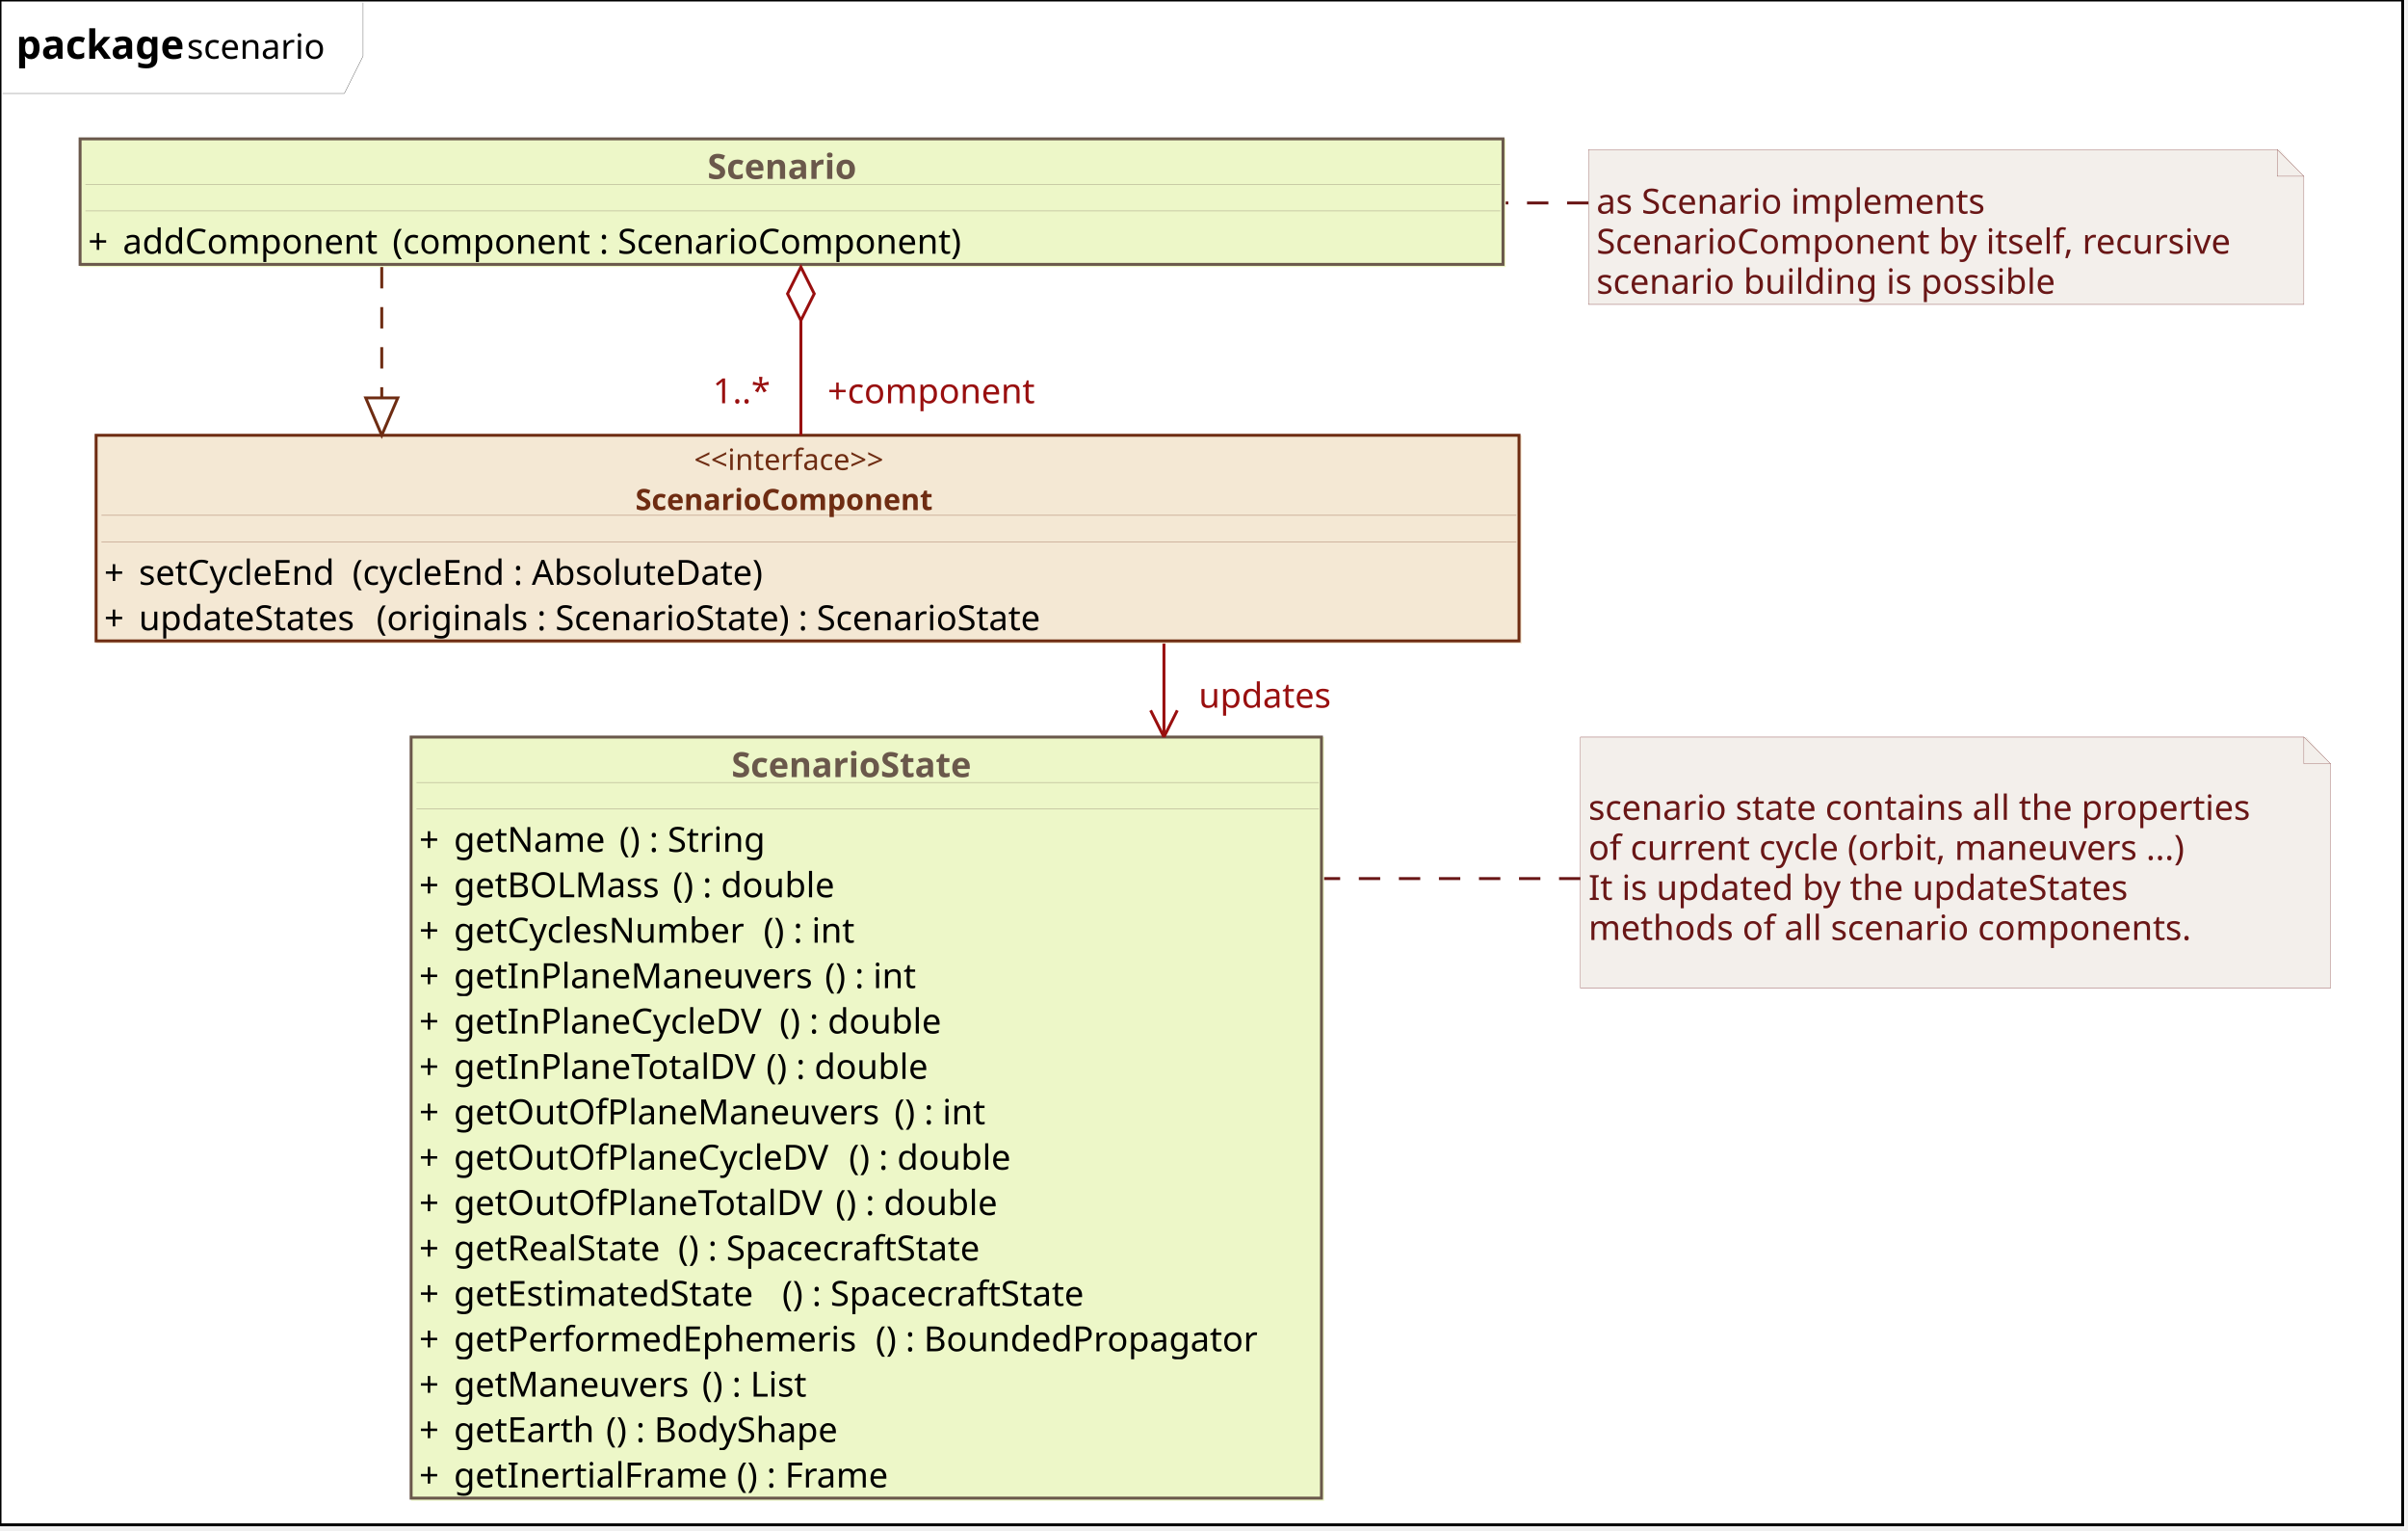
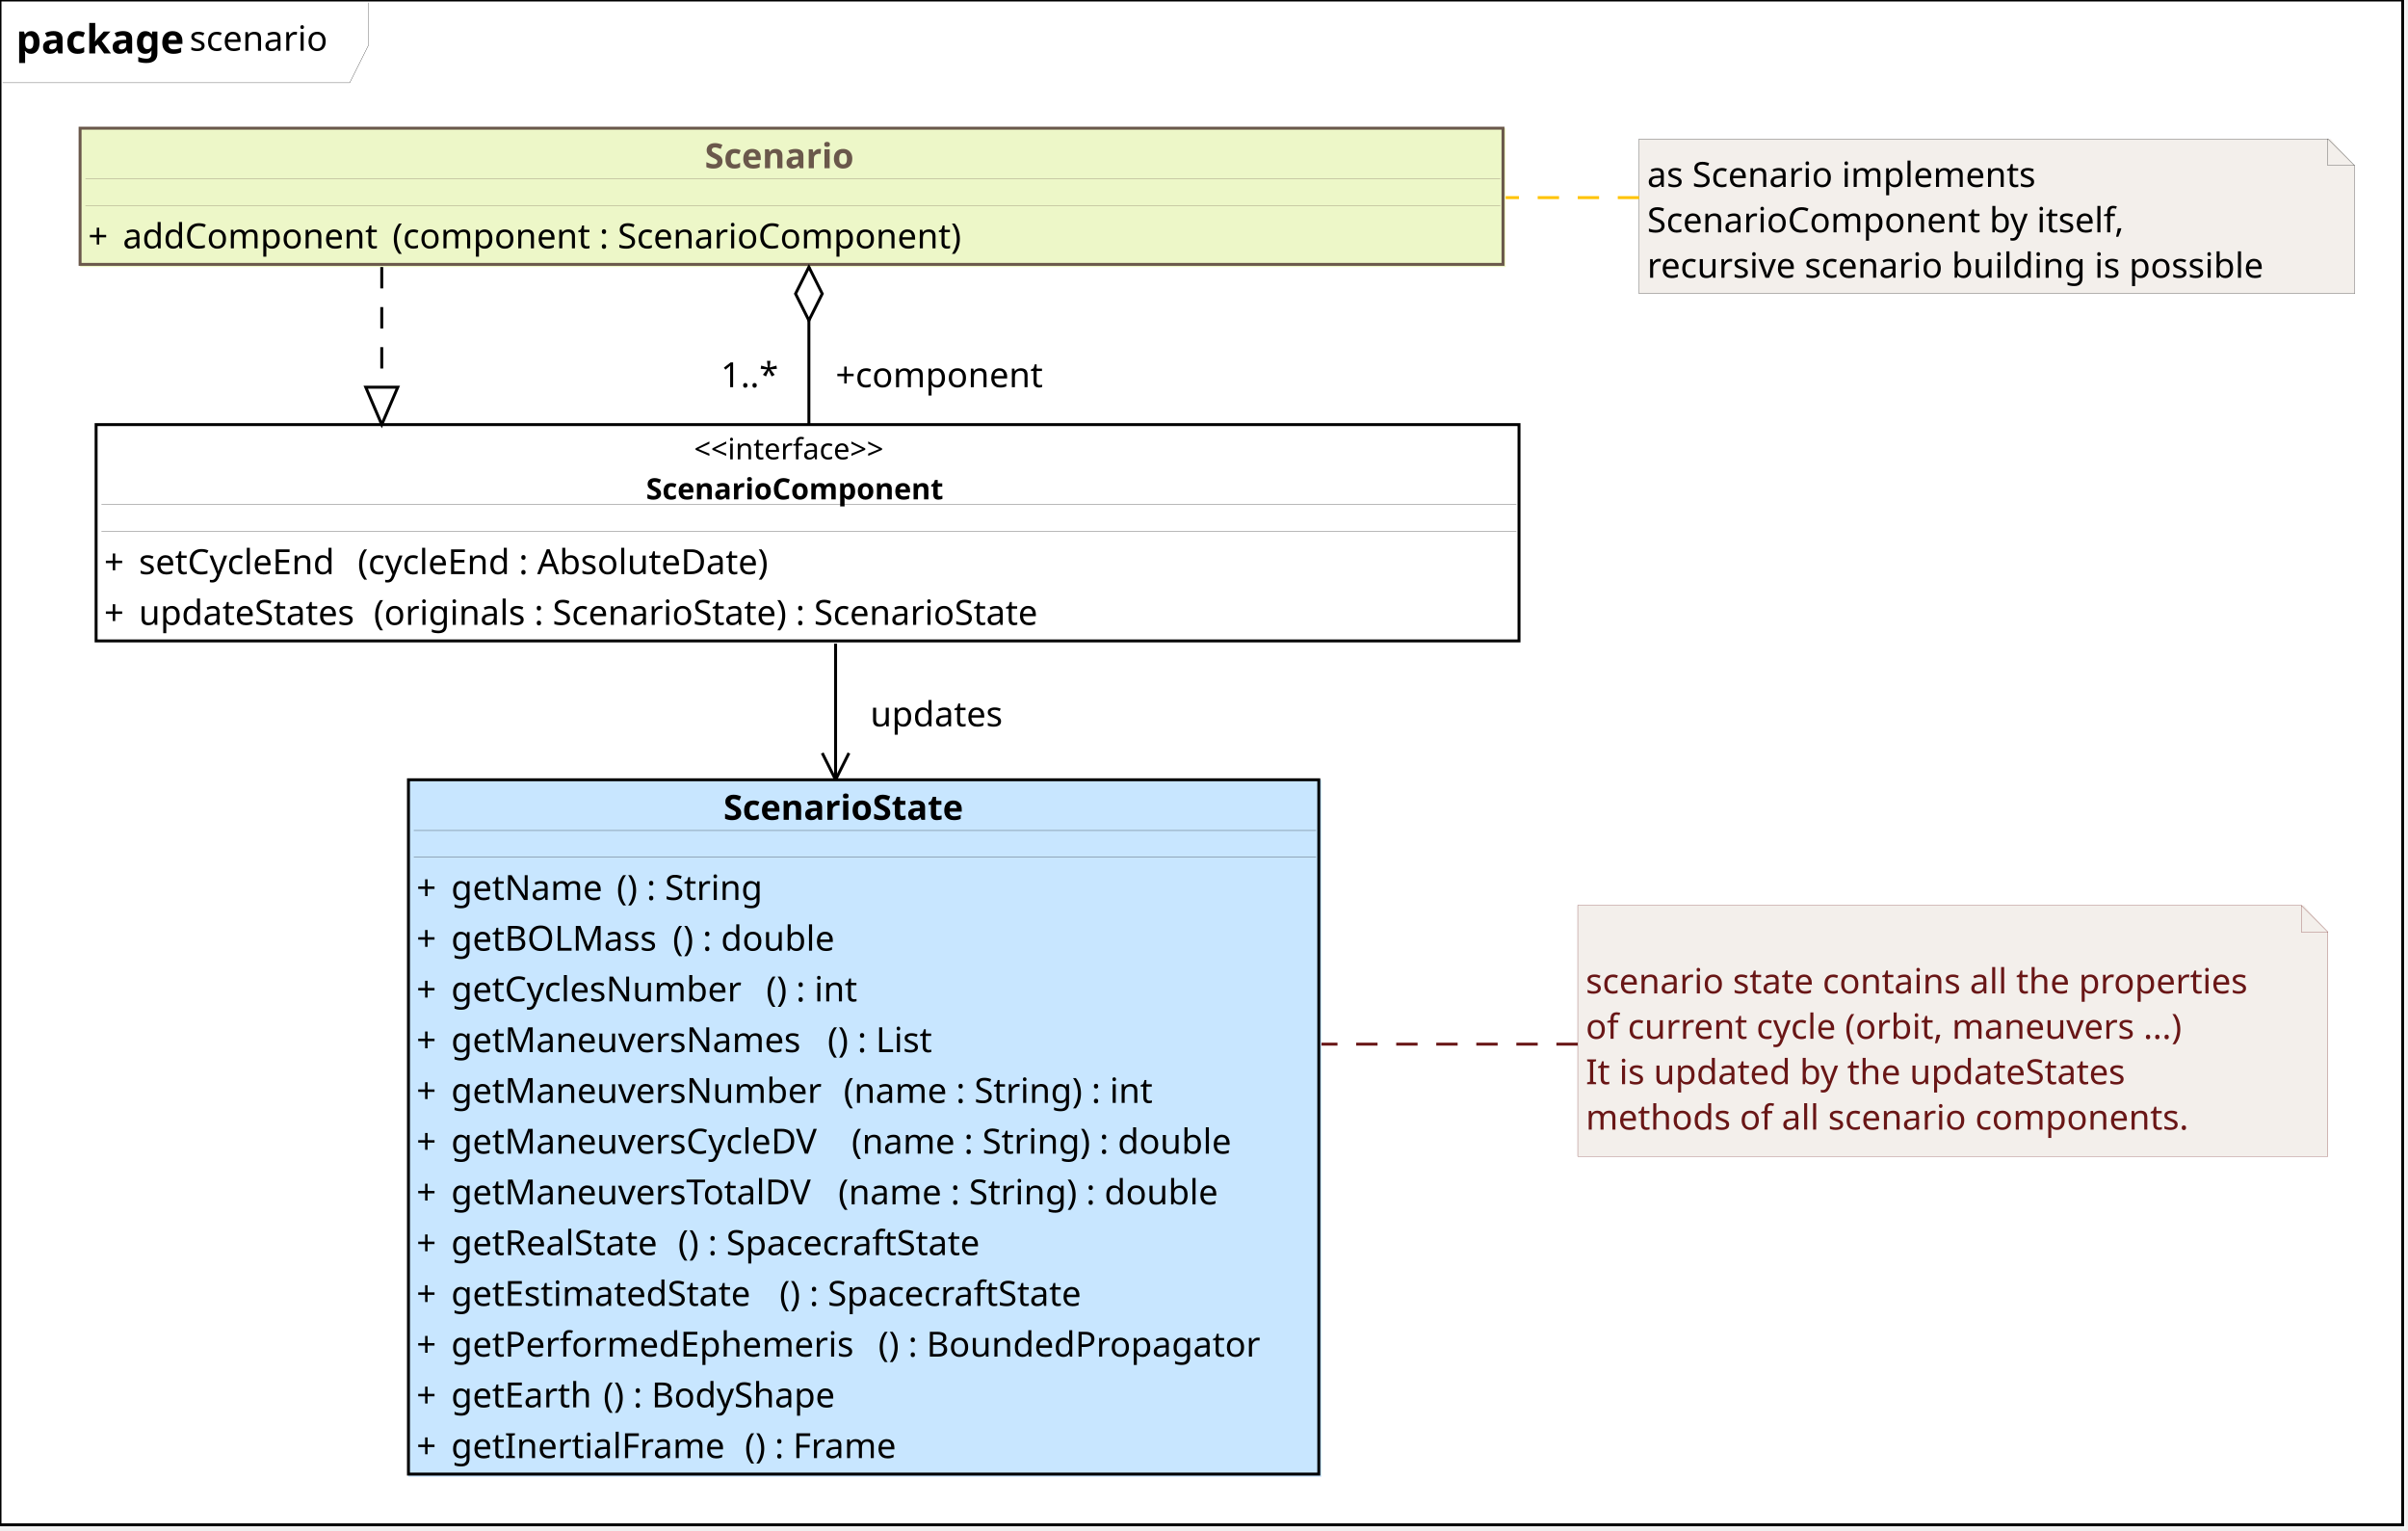
<svg stroke-dasharray="none" shape-rendering="auto" font-family="'Dialog'" width="902" text-rendering="auto" fill-opacity="1" color-interpolation="auto" color-rendering="auto" font-size="12" fill="black" stroke="black" image-rendering="auto" stroke-miterlimit="10" stroke-linecap="square" stroke-linejoin="miter" font-style="normal" height="573" stroke-width="1" stroke-dashoffset="0" font-weight="normal" stroke-opacity="1">
  <defs id="genericDefs" />
  <g>
    <defs id="defs1">
      <clipPath clipPathUnits="userSpaceOnUse" id="clipPath1">
        <path d="M-1 -1 L902 -1 L902 573 L-1 573 L-1 -1 Z" />
      </clipPath>
      <clipPath clipPathUnits="userSpaceOnUse" id="clipPath2">
-         <path d="M5 5 L69 5 L69 28 L5 28 L5 5 Z" />
+         <path d="M5 5 L70 5 L70 24 L5 24 L5 5 Z" />
      </clipPath>
      <clipPath clipPathUnits="userSpaceOnUse" id="clipPath3">
-         <path d="M69 8 L125 8 L125 25 L69 25 L69 8 Z" />
+         <path d="M70 5 L127 5 L127 24 L70 24 L70 5 Z" />
      </clipPath>
      <clipPath clipPathUnits="userSpaceOnUse" id="clipPath4">
-         <path d="M35 162 L571 162 L571 242 L35 242 L35 162 Z" />
+         <path d="M35 158 L571 158 L571 242 L35 242 L35 158 Z" />
      </clipPath>
      <clipPath clipPathUnits="userSpaceOnUse" id="clipPath5">
-         <path d="M259 164 L347 164 L347 179 L259 179 L259 164 Z" />
+         <path d="M259 160 L346 160 L346 175 L259 175 L259 160 Z" />
      </clipPath>
      <clipPath clipPathUnits="userSpaceOnUse" id="clipPath6">
-         <path d="M237 179 L368 179 L368 194 L237 194 L237 179 Z" />
+         <path d="M241 175 L364 175 L364 190 L241 190 L241 175 Z" />
      </clipPath>
      <clipPath clipPathUnits="userSpaceOnUse" id="clipPath7">
-         <path d="M37 192 L569 192 L569 204 L37 204 L37 192 Z" />
+         <path d="M37 188 L569 188 L569 200 L37 200 L37 188 Z" />
      </clipPath>
      <clipPath clipPathUnits="userSpaceOnUse" id="clipPath8">
-         <path d="M38 205 L51 205 L51 222 L38 222 L38 205 Z" />
+         <path d="M38 201 L51 201 L51 220 L38 220 L38 201 Z" />
      </clipPath>
      <clipPath clipPathUnits="userSpaceOnUse" id="clipPath9">
-         <path d="M51 205 L131 205 L131 222 L51 222 L51 205 Z" />
+         <path d="M51 201 L133 201 L133 220 L51 220 L51 201 Z" />
      </clipPath>
      <clipPath clipPathUnits="userSpaceOnUse" id="clipPath10">
-         <path d="M131 205 L298 205 L298 222 L131 222 L131 205 Z" />
+         <path d="M133 201 L303 201 L303 220 L133 220 L133 201 Z" />
      </clipPath>
      <clipPath clipPathUnits="userSpaceOnUse" id="clipPath11">
-         <path d="M38 222 L51 222 L51 239 L38 239 L38 222 Z" />
+         <path d="M38 220 L51 220 L51 239 L38 239 L38 220 Z" />
      </clipPath>
      <clipPath clipPathUnits="userSpaceOnUse" id="clipPath12">
-         <path d="M51 222 L140 222 L140 239 L51 239 L51 222 Z" />
+         <path d="M51 220 L139 220 L139 239 L51 239 L51 220 Z" />
      </clipPath>
      <clipPath clipPathUnits="userSpaceOnUse" id="clipPath13">
-         <path d="M140 222 L411 222 L411 239 L140 239 L140 222 Z" />
+         <path d="M139 220 L411 220 L411 239 L139 239 L139 220 Z" />
      </clipPath>
      <clipPath clipPathUnits="userSpaceOnUse" id="clipPath14">
-         <path d="M37 202 L569 202 L569 240 L37 240 L37 202 Z" />
+         <path d="M37 198 L569 198 L569 240 L37 240 L37 198 Z" />
      </clipPath>
      <clipPath clipPathUnits="userSpaceOnUse" id="clipPath15">
-         <path d="M29 51 L565 51 L565 101 L29 101 L29 51 Z" />
+         <path d="M29 47 L565 47 L565 101 L29 101 L29 47 Z" />
      </clipPath>
      <clipPath clipPathUnits="userSpaceOnUse" id="clipPath16">
-         <path d="M264 53 L329 53 L329 70 L264 70 L264 53 Z" />
+         <path d="M263 49 L331 49 L331 68 L263 68 L263 49 Z" />
      </clipPath>
      <clipPath clipPathUnits="userSpaceOnUse" id="clipPath17">
-         <path d="M31 68 L563 68 L563 80 L31 80 L31 68 Z" />
+         <path d="M31 66 L563 66 L563 78 L31 78 L31 66 Z" />
      </clipPath>
      <clipPath clipPathUnits="userSpaceOnUse" id="clipPath18">
-         <path d="M32 81 L45 81 L45 98 L32 98 L32 81 Z" />
+         <path d="M32 79 L45 79 L45 98 L32 98 L32 79 Z" />
      </clipPath>
      <clipPath clipPathUnits="userSpaceOnUse" id="clipPath19">
-         <path d="M45 81 L146 81 L146 98 L45 98 L45 81 Z" />
+         <path d="M45 79 L146 79 L146 98 L45 98 L45 79 Z" />
      </clipPath>
      <clipPath clipPathUnits="userSpaceOnUse" id="clipPath20">
-         <path d="M146 81 L374 81 L374 98 L146 98 L146 81 Z" />
+         <path d="M146 79 L374 79 L374 98 L146 98 L146 79 Z" />
      </clipPath>
      <clipPath clipPathUnits="userSpaceOnUse" id="clipPath21">
-         <path d="M31 78 L563 78 L563 99 L31 99 L31 78 Z" />
+         <path d="M31 76 L563 76 L563 99 L31 99 L31 76 Z" />
      </clipPath>
      <clipPath clipPathUnits="userSpaceOnUse" id="clipPath22">
-         <path d="M153 275 L497 275 L497 563 L153 563 L153 275 Z" />
+         <path d="M152 291 L496 291 L496 554 L152 554 L152 291 Z" />
      </clipPath>
      <clipPath clipPathUnits="userSpaceOnUse" id="clipPath23">
-         <path d="M273 277 L377 277 L377 294 L273 294 L273 277 Z" />
+         <path d="M270 293 L378 293 L378 312 L270 312 L270 293 Z" />
      </clipPath>
      <clipPath clipPathUnits="userSpaceOnUse" id="clipPath24">
-         <path d="M155 292 L495 292 L495 304 L155 304 L155 292 Z" />
+         <path d="M154 310 L494 310 L494 322 L154 322 L154 310 Z" />
      </clipPath>
      <clipPath clipPathUnits="userSpaceOnUse" id="clipPath25">
-         <path d="M156 305 L169 305 L169 322 L156 322 L156 305 Z" />
+         <path d="M155 323 L168 323 L168 342 L155 342 L155 323 Z" />
      </clipPath>
      <clipPath clipPathUnits="userSpaceOnUse" id="clipPath26">
-         <path d="M169 305 L231 305 L231 322 L169 322 L169 305 Z" />
+         <path d="M168 323 L230 323 L230 342 L168 342 L168 323 Z" />
      </clipPath>
      <clipPath clipPathUnits="userSpaceOnUse" id="clipPath27">
-         <path d="M231 305 L293 305 L293 322 L231 322 L231 305 Z" />
+         <path d="M230 323 L292 323 L292 342 L230 342 L230 323 Z" />
      </clipPath>
      <clipPath clipPathUnits="userSpaceOnUse" id="clipPath28">
-         <path d="M156 322 L169 322 L169 339 L156 339 L156 322 Z" />
+         <path d="M155 342 L168 342 L168 361 L155 361 L155 342 Z" />
      </clipPath>
      <clipPath clipPathUnits="userSpaceOnUse" id="clipPath29">
-         <path d="M169 322 L251 322 L251 339 L169 339 L169 322 Z" />
+         <path d="M168 342 L251 342 L251 361 L168 361 L168 342 Z" />
      </clipPath>
      <clipPath clipPathUnits="userSpaceOnUse" id="clipPath30">
-         <path d="M251 322 L318 322 L318 339 L251 339 L251 322 Z" />
+         <path d="M251 342 L319 342 L319 361 L251 361 L251 342 Z" />
      </clipPath>
      <clipPath clipPathUnits="userSpaceOnUse" id="clipPath31">
-         <path d="M156 339 L169 339 L169 356 L156 356 L156 339 Z" />
+         <path d="M155 361 L168 361 L168 380 L155 380 L155 361 Z" />
      </clipPath>
      <clipPath clipPathUnits="userSpaceOnUse" id="clipPath32">
-         <path d="M169 339 L285 339 L285 356 L169 356 L169 339 Z" />
+         <path d="M168 361 L286 361 L286 380 L168 380 L168 361 Z" />
      </clipPath>
      <clipPath clipPathUnits="userSpaceOnUse" id="clipPath33">
-         <path d="M285 339 L325 339 L325 356 L285 356 L285 339 Z" />
+         <path d="M286 361 L327 361 L327 380 L286 380 L286 361 Z" />
      </clipPath>
      <clipPath clipPathUnits="userSpaceOnUse" id="clipPath34">
-         <path d="M156 356 L169 356 L169 373 L156 373 L156 356 Z" />
+         <path d="M155 380 L168 380 L168 399 L155 399 L155 380 Z" />
      </clipPath>
      <clipPath clipPathUnits="userSpaceOnUse" id="clipPath35">
-         <path d="M169 356 L308 356 L308 373 L169 373 L169 356 Z" />
+         <path d="M168 380 L309 380 L309 399 L168 399 L168 380 Z" />
      </clipPath>
      <clipPath clipPathUnits="userSpaceOnUse" id="clipPath36">
-         <path d="M308 356 L348 356 L348 373 L308 373 L308 356 Z" />
+         <path d="M309 380 L356 380 L356 399 L309 399 L309 380 Z" />
      </clipPath>
      <clipPath clipPathUnits="userSpaceOnUse" id="clipPath37">
-         <path d="M156 373 L169 373 L169 390 L156 390 L156 373 Z" />
+         <path d="M155 399 L168 399 L168 418 L155 418 L155 399 Z" />
      </clipPath>
      <clipPath clipPathUnits="userSpaceOnUse" id="clipPath38">
-         <path d="M169 373 L291 373 L291 390 L169 390 L169 373 Z" />
+         <path d="M168 399 L315 399 L315 418 L168 418 L168 399 Z" />
      </clipPath>
      <clipPath clipPathUnits="userSpaceOnUse" id="clipPath39">
-         <path d="M291 373 L358 373 L358 390 L291 390 L291 373 Z" />
+         <path d="M315 399 L443 399 L443 418 L315 418 L315 399 Z" />
      </clipPath>
      <clipPath clipPathUnits="userSpaceOnUse" id="clipPath40">
-         <path d="M156 390 L169 390 L169 407 L156 407 L156 390 Z" />
+         <path d="M155 418 L168 418 L168 437 L155 437 L155 418 Z" />
      </clipPath>
      <clipPath clipPathUnits="userSpaceOnUse" id="clipPath41">
-         <path d="M169 390 L286 390 L286 407 L169 407 L169 390 Z" />
+         <path d="M168 418 L318 418 L318 437 L168 437 L168 418 Z" />
      </clipPath>
      <clipPath clipPathUnits="userSpaceOnUse" id="clipPath42">
-         <path d="M286 390 L353 390 L353 407 L286 407 L286 390 Z" />
+         <path d="M318 418 L473 418 L473 437 L318 437 L318 418 Z" />
      </clipPath>
      <clipPath clipPathUnits="userSpaceOnUse" id="clipPath43">
-         <path d="M156 407 L169 407 L169 424 L156 424 L156 407 Z" />
+         <path d="M155 437 L168 437 L168 456 L155 456 L155 437 Z" />
      </clipPath>
      <clipPath clipPathUnits="userSpaceOnUse" id="clipPath44">
-         <path d="M169 407 L334 407 L334 424 L169 424 L169 407 Z" />
+         <path d="M168 437 L313 437 L313 456 L168 456 L168 437 Z" />
      </clipPath>
      <clipPath clipPathUnits="userSpaceOnUse" id="clipPath45">
-         <path d="M334 407 L374 407 L374 424 L334 424 L334 407 Z" />
+         <path d="M313 437 L468 437 L468 456 L313 456 L313 437 Z" />
      </clipPath>
      <clipPath clipPathUnits="userSpaceOnUse" id="clipPath46">
-         <path d="M156 424 L169 424 L169 441 L156 441 L156 424 Z" />
+         <path d="M155 456 L168 456 L168 475 L155 475 L155 456 Z" />
      </clipPath>
      <clipPath clipPathUnits="userSpaceOnUse" id="clipPath47">
-         <path d="M169 424 L317 424 L317 441 L169 441 L169 424 Z" />
+         <path d="M168 456 L253 456 L253 475 L168 475 L168 456 Z" />
      </clipPath>
      <clipPath clipPathUnits="userSpaceOnUse" id="clipPath48">
-         <path d="M317 424 L384 424 L384 441 L317 441 L317 424 Z" />
+         <path d="M253 456 L380 456 L380 475 L253 475 L253 456 Z" />
      </clipPath>
      <clipPath clipPathUnits="userSpaceOnUse" id="clipPath49">
-         <path d="M156 441 L169 441 L169 458 L156 458 L156 441 Z" />
+         <path d="M155 475 L168 475 L168 494 L155 494 L155 475 Z" />
      </clipPath>
      <clipPath clipPathUnits="userSpaceOnUse" id="clipPath50">
-         <path d="M169 441 L312 441 L312 458 L169 458 L169 441 Z" />
+         <path d="M168 475 L291 475 L291 494 L168 494 L168 475 Z" />
      </clipPath>
      <clipPath clipPathUnits="userSpaceOnUse" id="clipPath51">
-         <path d="M312 441 L379 441 L379 458 L312 458 L312 441 Z" />
+         <path d="M291 475 L418 475 L418 494 L291 494 L291 475 Z" />
      </clipPath>
      <clipPath clipPathUnits="userSpaceOnUse" id="clipPath52">
-         <path d="M156 458 L169 458 L169 475 L156 475 L156 458 Z" />
+         <path d="M155 494 L168 494 L168 513 L155 513 L155 494 Z" />
      </clipPath>
      <clipPath clipPathUnits="userSpaceOnUse" id="clipPath53">
-         <path d="M169 458 L253 458 L253 475 L169 475 L169 458 Z" />
+         <path d="M168 494 L328 494 L328 513 L168 513 L168 494 Z" />
      </clipPath>
      <clipPath clipPathUnits="userSpaceOnUse" id="clipPath54">
-         <path d="M253 458 L381 458 L381 475 L253 475 L253 458 Z" />
+         <path d="M328 494 L480 494 L480 513 L328 513 L328 494 Z" />
      </clipPath>
      <clipPath clipPathUnits="userSpaceOnUse" id="clipPath55">
-         <path d="M156 475 L169 475 L169 492 L156 492 L156 475 Z" />
+         <path d="M155 513 L168 513 L168 532 L155 532 L155 513 Z" />
      </clipPath>
      <clipPath clipPathUnits="userSpaceOnUse" id="clipPath56">
-         <path d="M169 475 L292 475 L292 492 L169 492 L169 475 Z" />
+         <path d="M168 513 L225 513 L225 532 L168 532 L168 513 Z" />
      </clipPath>
      <clipPath clipPathUnits="userSpaceOnUse" id="clipPath57">
-         <path d="M292 475 L420 475 L420 492 L292 492 L292 475 Z" />
+         <path d="M225 513 L322 513 L322 532 L225 532 L225 513 Z" />
      </clipPath>
      <clipPath clipPathUnits="userSpaceOnUse" id="clipPath58">
-         <path d="M156 492 L169 492 L169 509 L156 509 L156 492 Z" />
+         <path d="M155 532 L168 532 L168 551 L155 551 L155 532 Z" />
      </clipPath>
      <clipPath clipPathUnits="userSpaceOnUse" id="clipPath59">
-         <path d="M169 492 L327 492 L327 509 L169 509 L169 492 Z" />
+         <path d="M168 532 L278 532 L278 551 L168 551 L168 532 Z" />
      </clipPath>
      <clipPath clipPathUnits="userSpaceOnUse" id="clipPath60">
-         <path d="M327 492 L479 492 L479 509 L327 509 L327 492 Z" />
+         <path d="M278 532 L343 532 L343 551 L278 551 L278 532 Z" />
      </clipPath>
      <clipPath clipPathUnits="userSpaceOnUse" id="clipPath61">
-         <path d="M156 509 L169 509 L169 526 L156 526 L156 509 Z" />
+         <path d="M154 320 L494 320 L494 552 L154 552 L154 320 Z" />
      </clipPath>
      <clipPath clipPathUnits="userSpaceOnUse" id="clipPath62">
-         <path d="M169 509 L262 509 L262 526 L169 526 L169 509 Z" />
+         <path d="M590 338 L874 338 L874 435 L590 435 L590 338 Z" />
      </clipPath>
      <clipPath clipPathUnits="userSpaceOnUse" id="clipPath63">
-         <path d="M262 509 L308 509 L308 526 L262 526 L262 509 Z" />
+         <path d="M593 358 L861 358 L861 428 L593 428 L593 358 Z" />
      </clipPath>
      <clipPath clipPathUnits="userSpaceOnUse" id="clipPath64">
-         <path d="M156 526 L169 526 L169 543 L156 543 L156 526 Z" />
+         <path d="M613 51 L884 51 L884 112 L613 112 L613 51 Z" />
      </clipPath>
      <clipPath clipPathUnits="userSpaceOnUse" id="clipPath65">
-         <path d="M169 526 L226 526 L226 543 L169 543 L169 526 Z" />
+         <path d="M616 56 L866 56 L866 109 L616 109 L616 56 Z" />
      </clipPath>
      <clipPath clipPathUnits="userSpaceOnUse" id="clipPath66">
-         <path d="M226 526 L323 526 L323 543 L226 543 L226 526 Z" />
+         <path d="M281 227 L478 227 L478 307 L281 307 L281 227 Z" />
      </clipPath>
      <clipPath clipPathUnits="userSpaceOnUse" id="clipPath67">
-         <path d="M156 543 L169 543 L169 560 L156 560 L156 543 Z" />
+         <path d="M325 258 L379 258 L379 277 L325 277 L325 258 Z" />
      </clipPath>
      <clipPath clipPathUnits="userSpaceOnUse" id="clipPath68">
-         <path d="M169 543 L275 543 L275 560 L169 560 L169 543 Z" />
+         <path d="M307 281 L320 281 L320 294 L307 294 L307 281 Z" />
      </clipPath>
      <clipPath clipPathUnits="userSpaceOnUse" id="clipPath69">
-         <path d="M275 543 L339 543 L339 560 L275 560 L275 543 Z" />
+         <path d="M163 86 L443 86 L443 179 L163 179 L163 86 Z" />
      </clipPath>
      <clipPath clipPathUnits="userSpaceOnUse" id="clipPath70">
-         <path d="M155 302 L495 302 L495 561 L155 561 L155 302 Z" />
+         <path d="M312 131 L398 131 L398 150 L312 150 L312 131 Z" />
      </clipPath>
      <clipPath clipPathUnits="userSpaceOnUse" id="clipPath71">
-         <path d="M591 275 L875 275 L875 372 L591 372 L591 275 Z" />
+         <path d="M269 131 L294 131 L294 150 L269 150 L269 131 Z" />
      </clipPath>
      <clipPath clipPathUnits="userSpaceOnUse" id="clipPath72">
-         <path d="M594 293 L857 293 L857 355 L594 355 L594 293 Z" />
+         <path d="M297 99 L310 99 L310 122 L297 122 L297 99 Z" />
      </clipPath>
      <clipPath clipPathUnits="userSpaceOnUse" id="clipPath73">
-         <path d="M594 55 L865 55 L865 116 L594 116 L594 55 Z" />
+         <path d="M123 86 L164 86 L164 174 L123 174 L123 86 Z" />
      </clipPath>
      <clipPath clipPathUnits="userSpaceOnUse" id="clipPath74">
-         <path d="M597 66 L849 66 L849 113 L597 113 L597 66 Z" />
+         <path d="M136 144 L151 144 L151 161 L136 161 L136 144 Z" />
      </clipPath>
      <clipPath clipPathUnits="userSpaceOnUse" id="clipPath75">
-         <path d="M404 227 L600 227 L600 291 L404 291 L404 227 Z" />
+         <path d="M550 60 L629 60 L629 89 L550 89 L550 60 Z" />
      </clipPath>
      <clipPath clipPathUnits="userSpaceOnUse" id="clipPath76">
-         <path d="M448 251 L502 251 L502 268 L448 268 L448 251 Z" />
-       </clipPath>
-       <clipPath clipPathUnits="userSpaceOnUse" id="clipPath77">
-         <path d="M430 265 L443 265 L443 278 L430 278 L430 265 Z" />
-       </clipPath>
-       <clipPath clipPathUnits="userSpaceOnUse" id="clipPath78">
-         <path d="M161 86 L439 86 L439 181 L161 181 L161 86 Z" />
-       </clipPath>
-       <clipPath clipPathUnits="userSpaceOnUse" id="clipPath79">
-         <path d="M309 137 L395 137 L395 154 L309 154 L309 137 Z" />
-       </clipPath>
-       <clipPath clipPathUnits="userSpaceOnUse" id="clipPath80">
-         <path d="M266 137 L291 137 L291 154 L266 154 L266 137 Z" />
-       </clipPath>
-       <clipPath clipPathUnits="userSpaceOnUse" id="clipPath81">
-         <path d="M294 99 L307 99 L307 122 L294 122 L294 99 Z" />
-       </clipPath>
-       <clipPath clipPathUnits="userSpaceOnUse" id="clipPath82">
-         <path d="M123 86 L164 86 L164 178 L123 178 L123 86 Z" />
-       </clipPath>
-       <clipPath clipPathUnits="userSpaceOnUse" id="clipPath83">
-         <path d="M136 148 L151 148 L151 165 L136 165 L136 148 Z" />
-       </clipPath>
-       <clipPath clipPathUnits="userSpaceOnUse" id="clipPath84">
-         <path d="M550 62 L610 62 L610 91 L550 91 L550 62 Z" />
-       </clipPath>
-       <clipPath clipPathUnits="userSpaceOnUse" id="clipPath85">
-         <path d="M482 315 L607 315 L607 344 L482 344 L482 315 Z" />
+         <path d="M481 377 L606 377 L606 406 L481 406 L481 377 Z" />
      </clipPath>
    </defs>
-     <g font-size="15" fill="white" font-family="'Cantarell'" stroke-linejoin="round" stroke="white" stroke-width="0" stroke-miterlimit="0">
+     <g font-size="15" fill="white" font-family="'Ubuntu'" stroke-linejoin="round" stroke="white" stroke-width="0" stroke-miterlimit="0">
      <rect x="0" y="0" clip-path="url(#clipPath1)" width="901" height="572" stroke="none" />
    </g>
-     <g stroke-width="0.1" font-size="15" font-family="'Cantarell'" stroke-linecap="butt">
-       <line clip-path="url(#clipPath1)" fill="none" x1="1" x2="129" y1="35" y2="35" />
-       <line clip-path="url(#clipPath1)" fill="none" x1="129" x2="136" y1="35" y2="21" />
-       <line clip-path="url(#clipPath1)" fill="none" x1="136" x2="136" y1="21" y2="1" />
-       <text x="6" y="22" clip-path="url(#clipPath2)" stroke="none" font-weight="bold" xml:space="preserve">package </text>
-       <text font-size="13" x="70" y="22" clip-path="url(#clipPath3)" font-family="'Dialog'" stroke="none" xml:space="preserve">scenario</text>
-       <rect x="36" y="163" clip-path="url(#clipPath4)" fill="rgb(244,232,212)" width="534" height="78" stroke="none" />
-     </g>
-     <g fill="rgb(110,44,18)" stroke-width="0.1" font-size="11" stroke-linecap="butt" stroke="rgb(110,44,18)">
-       <text xml:space="preserve" x="260" y="176" clip-path="url(#clipPath5)" stroke="none">&lt;&lt;interface&gt;&gt;</text>
-       <text x="238" y="191" clip-path="url(#clipPath6)" stroke="none" font-weight="bold" xml:space="preserve">ScenarioComponent</text>
-       <line clip-path="url(#clipPath7)" fill="none" x1="38" x2="568" y1="193" y2="193" />
-       <text font-size="13" x="39" y="219" clip-path="url(#clipPath8)" fill="black" stroke="none" xml:space="preserve">+</text>
-       <text font-size="13" x="52" y="219" clip-path="url(#clipPath9)" fill="black" stroke="none" xml:space="preserve">setCycleEnd</text>
-       <text font-size="13" x="132" y="219" clip-path="url(#clipPath10)" fill="black" stroke="none" xml:space="preserve">(cycleEnd : AbsoluteDate)</text>
-       <text font-size="13" x="39" y="236" clip-path="url(#clipPath11)" fill="black" stroke="none" xml:space="preserve">+</text>
-       <text font-size="13" x="52" y="236" clip-path="url(#clipPath12)" fill="black" stroke="none" xml:space="preserve">updateStates</text>
-       <text font-size="13" x="141" y="236" clip-path="url(#clipPath13)" fill="black" stroke="none" xml:space="preserve">(originals : ScenarioState) : ScenarioState</text>
-       <line clip-path="url(#clipPath14)" fill="none" x1="38" x2="568" y1="203" y2="203" />
-       <rect x="36" y="163" clip-path="url(#clipPath4)" fill="none" width="533" height="77" stroke-width="1.1" />
-     </g>
-     <g font-size="15" stroke-linecap="butt" fill="rgb(237,247,200)" font-family="'Cantarell'" stroke="rgb(237,247,200)" stroke-width="1.1">
-       <rect x="30" y="52" clip-path="url(#clipPath15)" width="534" height="48" stroke="none" />
+     <g stroke-width="0.1" font-size="15" font-family="'Ubuntu'" stroke-linecap="butt">
+       <line clip-path="url(#clipPath1)" fill="none" x1="1" x2="131" y1="31" y2="31" />
+       <line clip-path="url(#clipPath1)" fill="none" x1="131" x2="138" y1="31" y2="17" />
+       <line clip-path="url(#clipPath1)" fill="none" x1="138" x2="138" y1="17" y2="1" />
+       <text x="6" y="20" clip-path="url(#clipPath2)" stroke="none" font-weight="bold" xml:space="preserve">package </text>
+       <text font-size="13" x="71" y="19" clip-path="url(#clipPath3)" font-family="'Dialog'" stroke="none" xml:space="preserve">scenario</text>
+       <rect x="36" y="159" clip-path="url(#clipPath4)" fill="white" width="534" height="82" stroke="none" />
+       <text font-size="11" x="260" y="172" clip-path="url(#clipPath5)" font-family="'Dialog'" stroke="none" xml:space="preserve">&lt;&lt;interface&gt;&gt;</text>
+       <text font-size="11" x="242" y="187" clip-path="url(#clipPath6)" font-family="'Dialog'" stroke="none" font-weight="bold" xml:space="preserve">ScenarioComponent</text>
+       <line clip-path="url(#clipPath7)" fill="none" x1="38" x2="568" y1="189" y2="189" />
+       <text font-size="13" x="39" y="215" clip-path="url(#clipPath8)" font-family="'Dialog'" stroke="none" xml:space="preserve">+</text>
+       <text font-size="13" x="52" y="215" clip-path="url(#clipPath9)" font-family="'Dialog'" stroke="none" xml:space="preserve">setCycleEnd</text>
+       <text font-size="13" x="134" y="215" clip-path="url(#clipPath10)" font-family="'Dialog'" stroke="none" xml:space="preserve">(cycleEnd : AbsoluteDate)</text>
+       <text font-size="13" x="39" y="234" clip-path="url(#clipPath11)" font-family="'Dialog'" stroke="none" xml:space="preserve">+</text>
+       <text font-size="13" x="52" y="234" clip-path="url(#clipPath12)" font-family="'Dialog'" stroke="none" xml:space="preserve">updateStates</text>
+       <text font-size="13" x="140" y="234" clip-path="url(#clipPath13)" font-family="'Dialog'" stroke="none" xml:space="preserve">(originals : ScenarioState) : ScenarioState</text>
+       <line clip-path="url(#clipPath14)" fill="none" x1="38" x2="568" y1="199" y2="199" />
+       <rect x="36" y="159" clip-path="url(#clipPath4)" fill="none" width="533" height="81" stroke-width="1.1" />
+       <rect x="30" y="48" clip-path="url(#clipPath15)" fill="rgb(237,247,200)" width="534" height="52" stroke="none" stroke-width="1.1" />
    </g>
    <g font-size="13" stroke-linecap="butt" fill="rgb(106,88,75)" stroke="rgb(106,88,75)" font-weight="bold" stroke-width="1.1">
-       <text xml:space="preserve" x="265" y="67" clip-path="url(#clipPath16)" stroke="none">Scenario</text>
-     </g>
-     <g font-size="15" stroke-linecap="butt" fill="rgb(106,88,75)" font-family="'Cantarell'" stroke="rgb(106,88,75)" stroke-width="0.1">
-       <line clip-path="url(#clipPath17)" fill="none" x1="32" x2="562" y1="69" y2="69" />
+       <text xml:space="preserve" x="264" y="63" clip-path="url(#clipPath16)" stroke="none">Scenario</text>
+     </g>
+     <g font-size="15" stroke-linecap="butt" fill="rgb(106,88,75)" font-family="'Ubuntu'" stroke="rgb(106,88,75)" stroke-width="0.1">
+       <line clip-path="url(#clipPath17)" fill="none" x1="32" x2="562" y1="67" y2="67" />
    </g>
    <g stroke-width="0.1" font-size="13" stroke-linecap="butt">
-       <text xml:space="preserve" x="33" y="95" clip-path="url(#clipPath18)" stroke="none">+</text>
-       <text xml:space="preserve" x="46" y="95" clip-path="url(#clipPath19)" stroke="none">addComponent</text>
-       <text xml:space="preserve" x="147" y="95" clip-path="url(#clipPath20)" stroke="none">(component : ScenarioComponent)</text>
-     </g>
-     <g font-size="15" stroke-linecap="butt" fill="rgb(106,88,75)" font-family="'Cantarell'" stroke="rgb(106,88,75)" stroke-width="0.1">
-       <line clip-path="url(#clipPath21)" fill="none" x1="32" x2="562" y1="79" y2="79" />
-       <rect x="30" y="52" clip-path="url(#clipPath15)" fill="none" width="533" height="47" stroke-width="1.1" />
-       <rect x="154" y="276" clip-path="url(#clipPath22)" fill="rgb(237,247,200)" width="342" height="286" stroke="none" stroke-width="1.1" />
-     </g>
-     <g font-size="13" stroke-linecap="butt" fill="rgb(106,88,75)" stroke="rgb(106,88,75)" font-weight="bold" stroke-width="1.1">
-       <text xml:space="preserve" x="274" y="291" clip-path="url(#clipPath23)" stroke="none">ScenarioState</text>
-     </g>
-     <g font-size="15" stroke-linecap="butt" fill="rgb(106,88,75)" font-family="'Cantarell'" stroke="rgb(106,88,75)" stroke-width="0.1">
-       <line clip-path="url(#clipPath24)" fill="none" x1="156" x2="494" y1="293" y2="293" />
-     </g>
-     <g stroke-width="0.1" font-size="13" stroke-linecap="butt">
-       <text xml:space="preserve" x="157" y="319" clip-path="url(#clipPath25)" stroke="none">+</text>
-       <text xml:space="preserve" x="170" y="319" clip-path="url(#clipPath26)" stroke="none">getName</text>
-       <text xml:space="preserve" x="232" y="319" clip-path="url(#clipPath27)" stroke="none">() : String</text>
-       <text xml:space="preserve" x="157" y="336" clip-path="url(#clipPath28)" stroke="none">+</text>
-       <text xml:space="preserve" x="170" y="336" clip-path="url(#clipPath29)" stroke="none">getBOLMass</text>
-       <text xml:space="preserve" x="252" y="336" clip-path="url(#clipPath30)" stroke="none">() : double</text>
-       <text xml:space="preserve" x="157" y="353" clip-path="url(#clipPath31)" stroke="none">+</text>
-       <text xml:space="preserve" x="170" y="353" clip-path="url(#clipPath32)" stroke="none">getCyclesNumber</text>
-       <text xml:space="preserve" x="286" y="353" clip-path="url(#clipPath33)" stroke="none">() : int</text>
-       <text xml:space="preserve" x="157" y="370" clip-path="url(#clipPath34)" stroke="none">+</text>
-       <text xml:space="preserve" x="170" y="370" clip-path="url(#clipPath35)" stroke="none">getInPlaneManeuvers</text>
-       <text xml:space="preserve" x="309" y="370" clip-path="url(#clipPath36)" stroke="none">() : int</text>
-       <text xml:space="preserve" x="157" y="387" clip-path="url(#clipPath37)" stroke="none">+</text>
-       <text xml:space="preserve" x="170" y="387" clip-path="url(#clipPath38)" stroke="none">getInPlaneCycleDV</text>
-       <text xml:space="preserve" x="292" y="387" clip-path="url(#clipPath39)" stroke="none">() : double</text>
-       <text xml:space="preserve" x="157" y="404" clip-path="url(#clipPath40)" stroke="none">+</text>
-       <text xml:space="preserve" x="170" y="404" clip-path="url(#clipPath41)" stroke="none">getInPlaneTotalDV</text>
-       <text xml:space="preserve" x="287" y="404" clip-path="url(#clipPath42)" stroke="none">() : double</text>
-       <text xml:space="preserve" x="157" y="421" clip-path="url(#clipPath43)" stroke="none">+</text>
-       <text xml:space="preserve" x="170" y="421" clip-path="url(#clipPath44)" stroke="none">getOutOfPlaneManeuvers</text>
-       <text xml:space="preserve" x="335" y="421" clip-path="url(#clipPath45)" stroke="none">() : int</text>
-       <text xml:space="preserve" x="157" y="438" clip-path="url(#clipPath46)" stroke="none">+</text>
-       <text xml:space="preserve" x="170" y="438" clip-path="url(#clipPath47)" stroke="none">getOutOfPlaneCycleDV</text>
-       <text xml:space="preserve" x="318" y="438" clip-path="url(#clipPath48)" stroke="none">() : double</text>
-       <text xml:space="preserve" x="157" y="455" clip-path="url(#clipPath49)" stroke="none">+</text>
-       <text xml:space="preserve" x="170" y="455" clip-path="url(#clipPath50)" stroke="none">getOutOfPlaneTotalDV</text>
-       <text xml:space="preserve" x="313" y="455" clip-path="url(#clipPath51)" stroke="none">() : double</text>
-       <text xml:space="preserve" x="157" y="472" clip-path="url(#clipPath52)" stroke="none">+</text>
-       <text xml:space="preserve" x="170" y="472" clip-path="url(#clipPath53)" stroke="none">getRealState</text>
-       <text xml:space="preserve" x="254" y="472" clip-path="url(#clipPath54)" stroke="none">() : SpacecraftState</text>
-       <text xml:space="preserve" x="157" y="489" clip-path="url(#clipPath55)" stroke="none">+</text>
-       <text xml:space="preserve" x="170" y="489" clip-path="url(#clipPath56)" stroke="none">getEstimatedState</text>
-       <text xml:space="preserve" x="293" y="489" clip-path="url(#clipPath57)" stroke="none">() : SpacecraftState</text>
-       <text xml:space="preserve" x="157" y="506" clip-path="url(#clipPath58)" stroke="none">+</text>
-       <text xml:space="preserve" x="170" y="506" clip-path="url(#clipPath59)" stroke="none">getPerformedEphemeris</text>
-       <text xml:space="preserve" x="328" y="506" clip-path="url(#clipPath60)" stroke="none">() : BoundedPropagator</text>
-       <text xml:space="preserve" x="157" y="523" clip-path="url(#clipPath61)" stroke="none">+</text>
-       <text xml:space="preserve" x="170" y="523" clip-path="url(#clipPath62)" stroke="none">getManeuvers</text>
-       <text xml:space="preserve" x="263" y="523" clip-path="url(#clipPath63)" stroke="none">() : List</text>
-       <text xml:space="preserve" x="157" y="540" clip-path="url(#clipPath64)" stroke="none">+</text>
-       <text xml:space="preserve" x="170" y="540" clip-path="url(#clipPath65)" stroke="none">getEarth</text>
-       <text xml:space="preserve" x="227" y="540" clip-path="url(#clipPath66)" stroke="none">() : BodyShape</text>
-       <text xml:space="preserve" x="157" y="557" clip-path="url(#clipPath67)" stroke="none">+</text>
-       <text xml:space="preserve" x="170" y="557" clip-path="url(#clipPath68)" stroke="none">getInertialFrame</text>
-       <text xml:space="preserve" x="276" y="557" clip-path="url(#clipPath69)" stroke="none">() : Frame</text>
-     </g>
-     <g font-size="15" stroke-linecap="butt" fill="rgb(106,88,75)" font-family="'Cantarell'" stroke="rgb(106,88,75)" stroke-width="0.1">
-       <line clip-path="url(#clipPath70)" fill="none" x1="156" x2="494" y1="303" y2="303" />
-       <rect x="154" y="276" clip-path="url(#clipPath22)" fill="none" width="341" height="285" stroke-width="1.1" />
+       <text xml:space="preserve" x="33" y="93" clip-path="url(#clipPath18)" stroke="none">+</text>
+       <text xml:space="preserve" x="46" y="93" clip-path="url(#clipPath19)" stroke="none">addComponent</text>
+       <text xml:space="preserve" x="147" y="93" clip-path="url(#clipPath20)" stroke="none">(component : ScenarioComponent)</text>
+     </g>
+     <g font-size="15" stroke-linecap="butt" fill="rgb(106,88,75)" font-family="'Ubuntu'" stroke="rgb(106,88,75)" stroke-width="0.1">
+       <line clip-path="url(#clipPath21)" fill="none" x1="32" x2="562" y1="77" y2="77" />
+       <rect x="30" y="48" clip-path="url(#clipPath15)" fill="none" width="533" height="51" stroke-width="1.1" />
+       <rect x="153" y="292" clip-path="url(#clipPath22)" fill="rgb(200,230,255)" width="342" height="261" stroke="none" stroke-width="1.1" />
+     </g>
+     <g stroke-width="1.1" font-size="13" font-weight="bold" stroke-linecap="butt">
+       <text xml:space="preserve" x="271" y="307" clip-path="url(#clipPath23)" stroke="none">ScenarioState</text>
+     </g>
+     <g stroke-width="0.1" font-size="15" font-family="'Ubuntu'" stroke-linecap="butt">
+       <line clip-path="url(#clipPath24)" fill="none" x1="155" x2="493" y1="311" y2="311" />
+       <text font-size="13" x="156" y="337" clip-path="url(#clipPath25)" font-family="'Dialog'" stroke="none" xml:space="preserve">+</text>
+       <text font-size="13" x="169" y="337" clip-path="url(#clipPath26)" font-family="'Dialog'" stroke="none" xml:space="preserve">getName</text>
+       <text font-size="13" x="231" y="337" clip-path="url(#clipPath27)" font-family="'Dialog'" stroke="none" xml:space="preserve">() : String</text>
+       <text font-size="13" x="156" y="356" clip-path="url(#clipPath28)" font-family="'Dialog'" stroke="none" xml:space="preserve">+</text>
+       <text font-size="13" x="169" y="356" clip-path="url(#clipPath29)" font-family="'Dialog'" stroke="none" xml:space="preserve">getBOLMass</text>
+       <text font-size="13" x="252" y="356" clip-path="url(#clipPath30)" font-family="'Dialog'" stroke="none" xml:space="preserve">() : double</text>
+       <text font-size="13" x="156" y="375" clip-path="url(#clipPath31)" font-family="'Dialog'" stroke="none" xml:space="preserve">+</text>
+       <text font-size="13" x="169" y="375" clip-path="url(#clipPath32)" font-family="'Dialog'" stroke="none" xml:space="preserve">getCyclesNumber</text>
+       <text font-size="13" x="287" y="375" clip-path="url(#clipPath33)" font-family="'Dialog'" stroke="none" xml:space="preserve">() : int</text>
+       <text font-size="13" x="156" y="394" clip-path="url(#clipPath34)" font-family="'Dialog'" stroke="none" xml:space="preserve">+</text>
+       <text font-size="13" x="169" y="394" clip-path="url(#clipPath35)" font-family="'Dialog'" stroke="none" xml:space="preserve">getManeuversNames</text>
+       <text font-size="13" x="310" y="394" clip-path="url(#clipPath36)" font-family="'Dialog'" stroke="none" xml:space="preserve">() : List</text>
+       <text font-size="13" x="156" y="413" clip-path="url(#clipPath37)" font-family="'Dialog'" stroke="none" xml:space="preserve">+</text>
+       <text font-size="13" x="169" y="413" clip-path="url(#clipPath38)" font-family="'Dialog'" stroke="none" xml:space="preserve">getManeuversNumber</text>
+       <text font-size="13" x="316" y="413" clip-path="url(#clipPath39)" font-family="'Dialog'" stroke="none" xml:space="preserve">(name : String) : int</text>
+       <text font-size="13" x="156" y="432" clip-path="url(#clipPath40)" font-family="'Dialog'" stroke="none" xml:space="preserve">+</text>
+       <text font-size="13" x="169" y="432" clip-path="url(#clipPath41)" font-family="'Dialog'" stroke="none" xml:space="preserve">getManeuversCycleDV</text>
+       <text font-size="13" x="319" y="432" clip-path="url(#clipPath42)" font-family="'Dialog'" stroke="none" xml:space="preserve">(name : String) : double</text>
+       <text font-size="13" x="156" y="451" clip-path="url(#clipPath43)" font-family="'Dialog'" stroke="none" xml:space="preserve">+</text>
+       <text font-size="13" x="169" y="451" clip-path="url(#clipPath44)" font-family="'Dialog'" stroke="none" xml:space="preserve">getManeuversTotalDV</text>
+       <text font-size="13" x="314" y="451" clip-path="url(#clipPath45)" font-family="'Dialog'" stroke="none" xml:space="preserve">(name : String) : double</text>
+       <text font-size="13" x="156" y="470" clip-path="url(#clipPath46)" font-family="'Dialog'" stroke="none" xml:space="preserve">+</text>
+       <text font-size="13" x="169" y="470" clip-path="url(#clipPath47)" font-family="'Dialog'" stroke="none" xml:space="preserve">getRealState</text>
+       <text font-size="13" x="254" y="470" clip-path="url(#clipPath48)" font-family="'Dialog'" stroke="none" xml:space="preserve">() : SpacecraftState</text>
+       <text font-size="13" x="156" y="489" clip-path="url(#clipPath49)" font-family="'Dialog'" stroke="none" xml:space="preserve">+</text>
+       <text font-size="13" x="169" y="489" clip-path="url(#clipPath50)" font-family="'Dialog'" stroke="none" xml:space="preserve">getEstimatedState</text>
+       <text font-size="13" x="292" y="489" clip-path="url(#clipPath51)" font-family="'Dialog'" stroke="none" xml:space="preserve">() : SpacecraftState</text>
+       <text font-size="13" x="156" y="508" clip-path="url(#clipPath52)" font-family="'Dialog'" stroke="none" xml:space="preserve">+</text>
+       <text font-size="13" x="169" y="508" clip-path="url(#clipPath53)" font-family="'Dialog'" stroke="none" xml:space="preserve">getPerformedEphemeris</text>
+       <text font-size="13" x="329" y="508" clip-path="url(#clipPath54)" font-family="'Dialog'" stroke="none" xml:space="preserve">() : BoundedPropagator</text>
+       <text font-size="13" x="156" y="527" clip-path="url(#clipPath55)" font-family="'Dialog'" stroke="none" xml:space="preserve">+</text>
+       <text font-size="13" x="169" y="527" clip-path="url(#clipPath56)" font-family="'Dialog'" stroke="none" xml:space="preserve">getEarth</text>
+       <text font-size="13" x="226" y="527" clip-path="url(#clipPath57)" font-family="'Dialog'" stroke="none" xml:space="preserve">() : BodyShape</text>
+       <text font-size="13" x="156" y="546" clip-path="url(#clipPath58)" font-family="'Dialog'" stroke="none" xml:space="preserve">+</text>
+       <text font-size="13" x="169" y="546" clip-path="url(#clipPath59)" font-family="'Dialog'" stroke="none" xml:space="preserve">getInertialFrame</text>
+       <text font-size="13" x="279" y="546" clip-path="url(#clipPath60)" font-family="'Dialog'" stroke="none" xml:space="preserve">() : Frame</text>
+       <line clip-path="url(#clipPath61)" fill="none" x1="155" x2="493" y1="321" y2="321" />
+       <rect x="153" y="292" clip-path="url(#clipPath22)" fill="none" width="341" height="260" stroke-width="1.1" />
    </g>
    <g fill="rgb(243,239,235)" stroke-width="1.1" font-size="13" stroke-linecap="butt" stroke="rgb(243,239,235)">
-       <polygon clip-path="url(#clipPath71)" points=" 592 276 864 276 873 286 873 370 592 370" stroke="none" />
-       <polygon fill="none" stroke-width="0.1" clip-path="url(#clipPath71)" points=" 863 276 863 286 873 286 863 276 592 276 592 370 873 370 873 286" stroke="rgb(105,22,22)" />
-       <text x="595" y="307" clip-path="url(#clipPath72)" fill="rgb(105,22,22)" stroke="none" stroke-width="0.1" xml:space="preserve">scenario state contains all the properties</text>
-       <text x="595" y="322" clip-path="url(#clipPath72)" fill="rgb(105,22,22)" stroke="none" stroke-width="0.1" xml:space="preserve">of current cycle (orbit, maneuvers ...)</text>
-       <text x="595" y="337" clip-path="url(#clipPath72)" fill="rgb(105,22,22)" stroke="none" stroke-width="0.1" xml:space="preserve">It is updated by the updateStates</text>
-       <text x="595" y="352" clip-path="url(#clipPath72)" fill="rgb(105,22,22)" stroke="none" stroke-width="0.1" xml:space="preserve">methods of all scenario components.</text>
-       <polygon stroke-width="0.1" clip-path="url(#clipPath73)" points=" 595 56 854 56 863 66 863 114 595 114" stroke="none" />
-       <polygon fill="none" stroke-width="0.1" clip-path="url(#clipPath73)" points=" 853 56 853 66 863 66 853 56 595 56 595 114 863 114 863 66" stroke="rgb(105,22,22)" />
-       <text x="598" y="80" clip-path="url(#clipPath74)" fill="rgb(105,22,22)" stroke="none" stroke-width="0.1" xml:space="preserve">as Scenario implements</text>
-       <text x="598" y="95" clip-path="url(#clipPath74)" fill="rgb(105,22,22)" stroke="none" stroke-width="0.1" xml:space="preserve">ScenarioComponent by itself, recursive</text>
-       <text x="598" y="110" clip-path="url(#clipPath74)" fill="rgb(105,22,22)" stroke="none" stroke-width="0.1" xml:space="preserve">scenario building is possible</text>
-     </g>
-     <g stroke-width="1.1" font-size="15" font-family="'Cantarell'" stroke-linecap="butt">
+       <polygon clip-path="url(#clipPath62)" points=" 591 339 863 339 872 349 872 433 591 433" stroke="none" />
+       <polygon fill="none" stroke-width="0.1" clip-path="url(#clipPath62)" points=" 862 339 862 349 872 349 862 339 591 339 591 433 872 433 872 349" stroke="rgb(105,22,22)" />
+       <text x="594" y="372" clip-path="url(#clipPath63)" fill="rgb(105,22,22)" stroke="none" stroke-width="0.1" xml:space="preserve">scenario state contains all the properties</text>
+       <text x="594" y="389" clip-path="url(#clipPath63)" fill="rgb(105,22,22)" stroke="none" stroke-width="0.1" xml:space="preserve">of current cycle (orbit, maneuvers ...)</text>
+       <text x="594" y="406" clip-path="url(#clipPath63)" fill="rgb(105,22,22)" stroke="none" stroke-width="0.1" xml:space="preserve">It is updated by the updateStates</text>
+       <text x="594" y="423" clip-path="url(#clipPath63)" fill="rgb(105,22,22)" stroke="none" stroke-width="0.1" xml:space="preserve">methods of all scenario components.</text>
+       <polygon stroke-width="0.1" clip-path="url(#clipPath64)" points=" 614 52 873 52 882 62 882 110 614 110" stroke="none" />
+       <polygon fill="none" stroke-width="0.1" clip-path="url(#clipPath64)" points=" 872 52 872 62 882 62 872 52 614 52 614 110 882 110 882 62" stroke="black" />
+       <text x="617" y="70" clip-path="url(#clipPath65)" fill="black" stroke="none" stroke-width="0.1" xml:space="preserve">as Scenario implements</text>
+       <text x="617" y="87" clip-path="url(#clipPath65)" fill="black" stroke="none" stroke-width="0.1" xml:space="preserve">ScenarioComponent by itself,</text>
+       <text x="617" y="104" clip-path="url(#clipPath65)" fill="black" stroke="none" stroke-width="0.1" xml:space="preserve">recursive scenario building is possible</text>
+     </g>
+     <g stroke-width="1.1" font-size="15" font-family="'Ubuntu'" stroke-linecap="butt">
      <rect x="0" y="0" clip-path="url(#clipPath1)" fill="none" width="900" height="571" />
-     </g>
-     <g fill="rgb(153,15,15)" stroke-width="1.1" font-size="13" stroke-linecap="butt" stroke="rgb(153,15,15)">
-       <line clip-path="url(#clipPath75)" fill="none" x1="436" x2="436" y1="241" y2="276" />
-       <text xml:space="preserve" x="449" y="265" clip-path="url(#clipPath76)" stroke="none">updates</text>
-       <line clip-path="url(#clipPath77)" fill="none" x1="431" x2="436" y1="266" y2="276" />
-       <line clip-path="url(#clipPath77)" fill="none" x1="436" x2="441" y1="276" y2="266" />
-       <line clip-path="url(#clipPath78)" fill="none" x1="300" x2="300" y1="100" y2="163" />
-       <text xml:space="preserve" x="310" y="151" clip-path="url(#clipPath79)" stroke="none">+component</text>
-       <text xml:space="preserve" x="267" y="151" clip-path="url(#clipPath80)" stroke="none">1..*</text>
-       <polygon fill="white" clip-path="url(#clipPath81)" points=" 300 100 305 110 300 120 295 110" stroke="none" />
-       <polygon fill="none" clip-path="url(#clipPath81)" points=" 300 100 305 110 300 120 295 110" />
-     </g>
-     <g font-size="11" stroke-linecap="butt" fill="rgb(110,44,18)" stroke-dasharray="8,7" stroke="rgb(110,44,18)" stroke-width="1.1">
-       <line clip-path="url(#clipPath82)" fill="none" x1="143" x2="143" y1="100" y2="163" />
-       <polygon fill="white" clip-path="url(#clipPath83)" points=" 143 163 137 149 149 149" stroke="none" />
-       <polygon fill="none" stroke-dasharray="none" clip-path="url(#clipPath83)" points=" 143 163 137 149 149 149" />
-       <line clip-path="url(#clipPath84)" fill="none" x1="595" x2="564" y1="76" y2="76" stroke="rgb(105,22,22)" />
-       <line clip-path="url(#clipPath85)" fill="none" x1="592" x2="496" y1="329" y2="329" stroke="rgb(105,22,22)" />
+       <line clip-path="url(#clipPath66)" fill="none" x1="313" x2="313" y1="241" y2="292" />
+       <text font-size="13" x="326" y="272" clip-path="url(#clipPath67)" font-family="'Dialog'" stroke="none" xml:space="preserve">updates</text>
+       <line clip-path="url(#clipPath68)" fill="none" x1="308" x2="313" y1="282" y2="292" />
+       <line clip-path="url(#clipPath68)" fill="none" x1="313" x2="318" y1="292" y2="282" />
+       <line clip-path="url(#clipPath69)" fill="none" x1="303" x2="303" y1="100" y2="159" />
+       <text font-size="13" x="313" y="145" clip-path="url(#clipPath70)" font-family="'Dialog'" stroke="none" xml:space="preserve">+component</text>
+       <text font-size="13" x="270" y="145" clip-path="url(#clipPath71)" font-family="'Dialog'" stroke="none" xml:space="preserve">1..*</text>
+     </g>
+     <g fill="white" stroke-width="1.1" font-size="13" stroke-linecap="butt" stroke="white">
+       <polygon clip-path="url(#clipPath72)" points=" 303 100 308 110 303 120 298 110" stroke="none" />
+       <polygon fill="none" clip-path="url(#clipPath72)" points=" 303 100 308 110 303 120 298 110" stroke="black" />
+     </g>
+     <g stroke-width="1.1" stroke-dasharray="8,7" font-size="11" stroke-linecap="butt">
+       <line clip-path="url(#clipPath73)" fill="none" x1="143" x2="143" y1="100" y2="159" />
+       <polygon fill="white" clip-path="url(#clipPath74)" points=" 143 159 137 145 149 145" stroke="none" />
+       <polygon fill="none" stroke-dasharray="none" clip-path="url(#clipPath74)" points=" 143 159 137 145 149 145" />
+       <line clip-path="url(#clipPath75)" fill="none" x1="614" x2="564" y1="74" y2="74" stroke="rgb(255,195,0)" />
+       <line clip-path="url(#clipPath76)" fill="none" x1="591" x2="495" y1="391" y2="391" stroke="rgb(105,22,22)" />
    </g>
  </g>
</svg>
